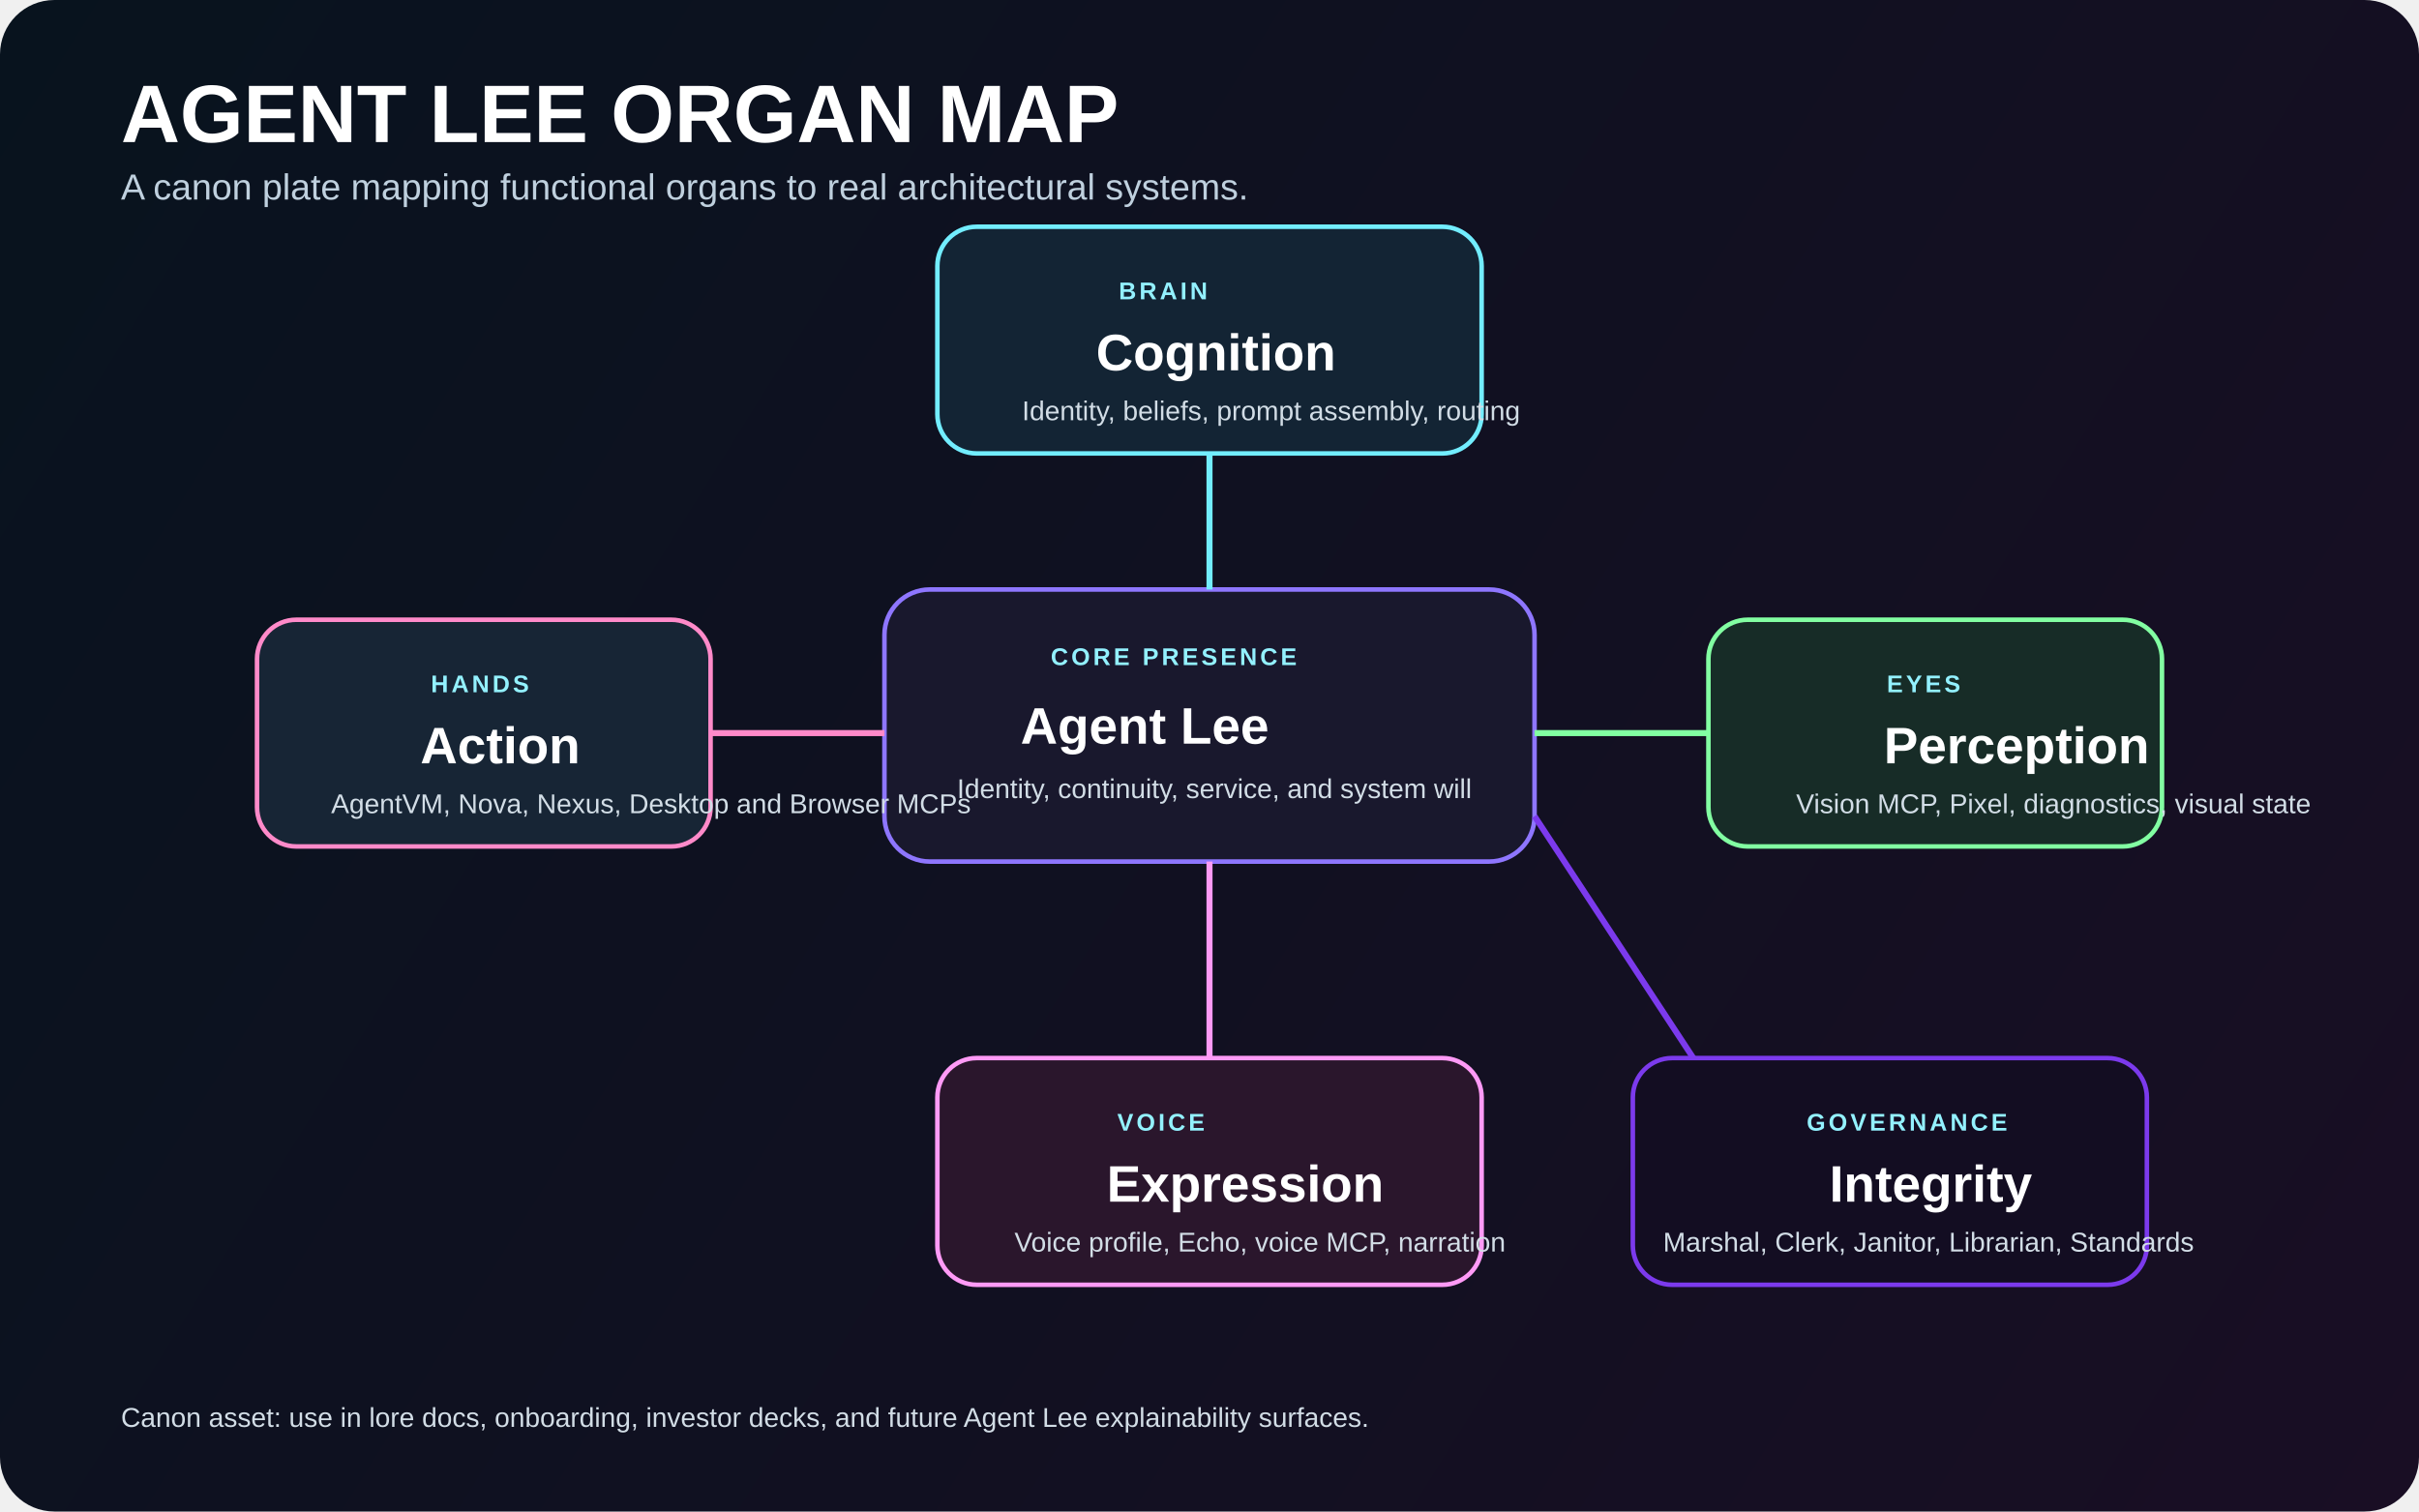
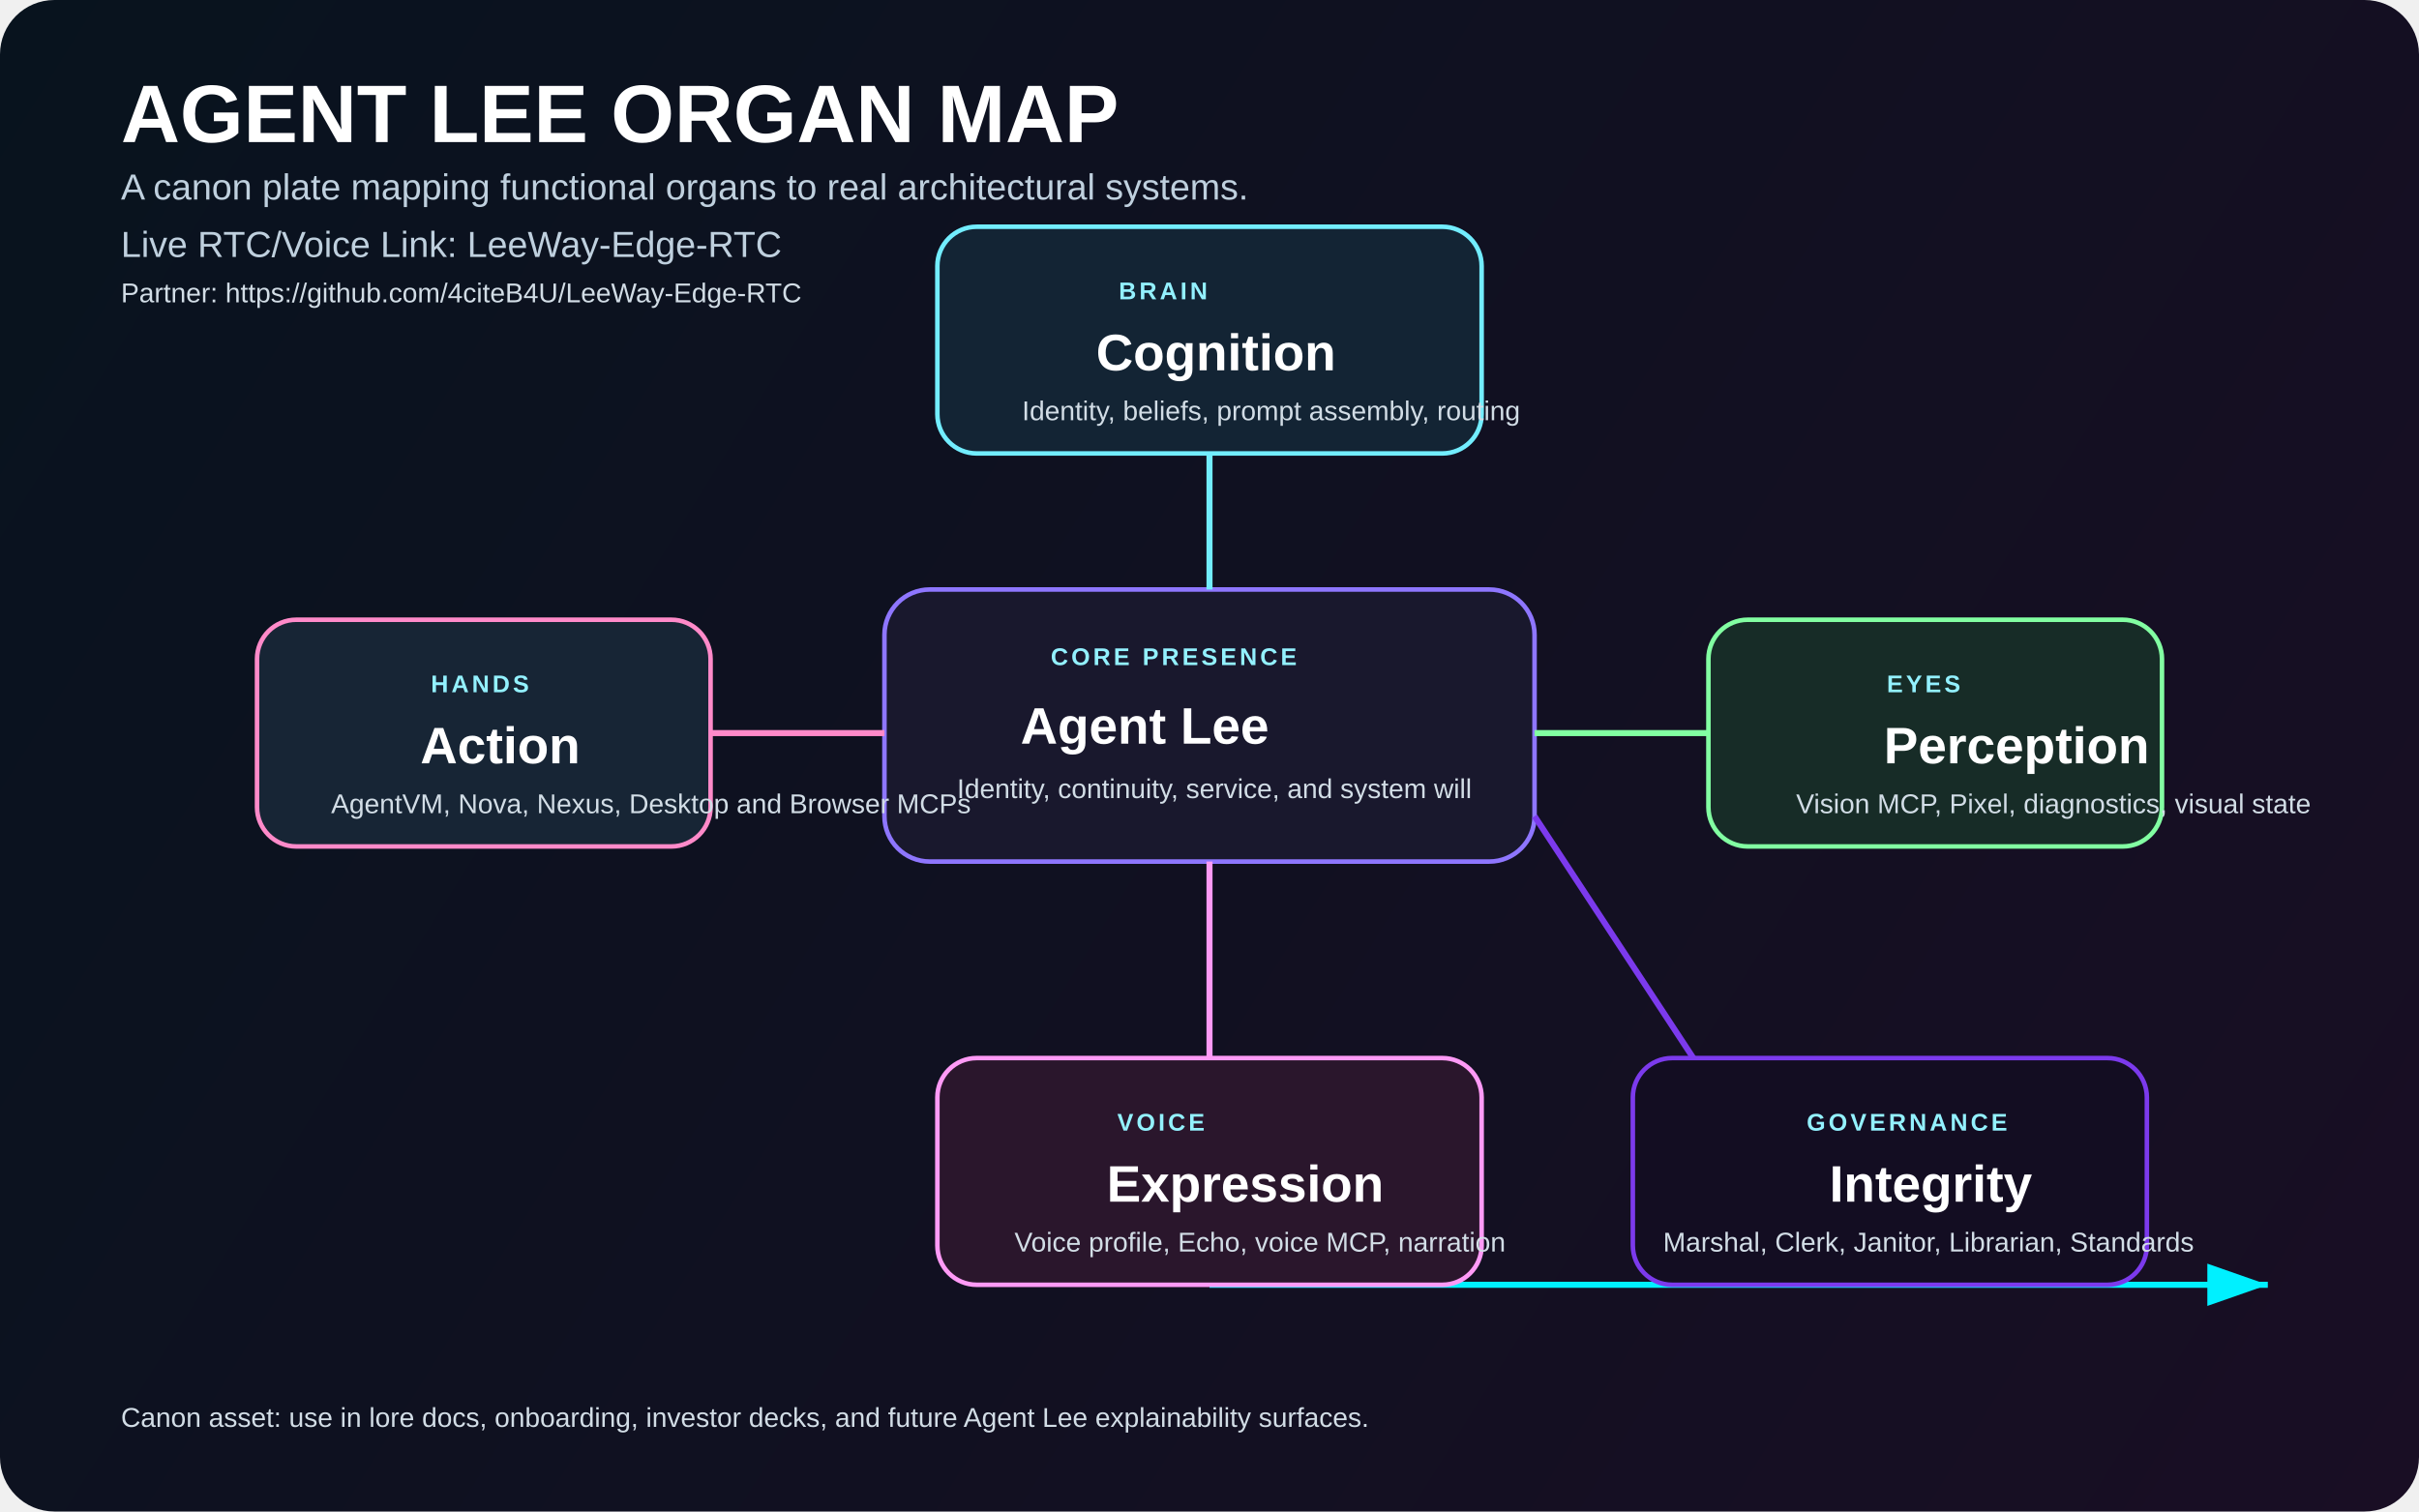
<svg xmlns="http://www.w3.org/2000/svg" width="1600" height="1000" viewBox="0 0 1600 1000" fill="none">
  <defs>
    <linearGradient id="bg" x1="0" y1="0" x2="1600" y2="1000" gradientUnits="userSpaceOnUse">
      <stop stop-color="#08131E" />
      <stop offset="1" stop-color="#190E24" />
    </linearGradient>
    <style>
      .title { font: 800 54px 'Segoe UI', Arial, sans-serif; fill: white; }
      .subtitle { font: 500 24px 'Segoe UI', Arial, sans-serif; fill: #BFD0DE; }
      .label { font: 700 34px 'Segoe UI', Arial, sans-serif; fill: white; }
      .small { font: 500 18px 'Segoe UI', Arial, sans-serif; fill: #D2DDE6; }
      .caps { font: 800 16px 'Segoe UI', Arial, sans-serif; fill: #93F1FF; letter-spacing: 2px; }
    </style>
  </defs>
  <rect width="1600" height="1000" rx="36" fill="url(#bg)" />
  <text x="80" y="94" class="title">AGENT LEE ORGAN MAP</text>
+   <text x="80" y="170" class="subtitle" fill="#00F0FF">Live RTC/Voice Link: LeeWay-Edge-RTC</text>
+   <text x="80" y="200" class="small" fill="#A7F7FF">Partner: https://github.com/4citeB4U/LeeWay-Edge-RTC</text>
+   <line x1="800" y1="850" x2="1500" y2="850" stroke="#00F0FF" stroke-width="4" marker-end="url(#arrowhead)" />
+   <text x="1100" y="840" class="small" fill="#00F0FF">RTC/Voice Backbone</text>
+   <defs>
+     <marker id="arrowhead" markerWidth="10" markerHeight="7" refX="10" refY="3.5" orient="auto">
+       <polygon points="0 0, 10 3.5, 0 7" fill="#00F0FF" />
+     </marker>
+   </defs>
  <text x="80" y="132" class="subtitle">A canon plate mapping functional organs to real architectural systems.</text>
  <rect x="585" y="390" width="430" height="180" rx="30" fill="#19182D" stroke="#8E76FF" stroke-width="3" />
  <text x="695" y="440" class="caps">CORE PRESENCE</text>
  <text x="675" y="492" class="label">Agent Lee</text>
  <text x="633" y="528" class="small">Identity, continuity, service, and system will</text>
  <rect x="620" y="150" width="360" height="150" rx="26" fill="#132434" stroke="#72EDFF" stroke-width="3" />
  <text x="740" y="198" class="caps">BRAIN</text>
  <text x="725" y="245" class="label">Cognition</text>
  <text x="676" y="278" class="small">Identity, beliefs, prompt assembly, routing</text>
  <rect x="170" y="410" width="300" height="150" rx="26" fill="#172535" stroke="#FF8AC9" stroke-width="3" />
  <text x="285" y="458" class="caps">HANDS</text>
  <text x="278" y="505" class="label">Action</text>
  <text x="219" y="538" class="small">AgentVM, Nova, Nexus, Desktop and Browser MCPs</text>
  <rect x="1130" y="410" width="300" height="150" rx="26" fill="#172C27" stroke="#82FFA2" stroke-width="3" />
  <text x="1248" y="458" class="caps">EYES</text>
  <text x="1246" y="505" class="label">Perception</text>
  <text x="1188" y="538" class="small">Vision MCP, Pixel, diagnostics, visual state</text>
  <rect x="620" y="700" width="360" height="150" rx="26" fill="#2A162C" stroke="#FF9AF6" stroke-width="3" />
  <text x="739" y="748" class="caps">VOICE</text>
  <text x="732" y="795" class="label">Expression</text>
  <text x="671" y="828" class="small">Voice profile, Echo, voice MCP, narration</text>
  <rect x="1080" y="700" width="340" height="150" rx="26" fill="#130D22" stroke="#7C3AED" stroke-width="3" />
  <text x="1195" y="748" class="caps">GOVERNANCE</text>
  <text x="1210" y="795" class="label">Integrity</text>
  <text x="1100" y="828" class="small">Marshal, Clerk, Janitor, Librarian, Standards</text>
  <path d="M800 300V390" stroke="#72EDFF" stroke-width="4" />
  <path d="M470 485H585" stroke="#FF8AC9" stroke-width="4" />
  <path d="M1015 485H1130" stroke="#82FFA2" stroke-width="4" />
  <path d="M800 570V700" stroke="#FF9AF6" stroke-width="4" />
  <path d="M1015 540L1120 700" stroke="#7C3AED" stroke-width="4" />
  <text x="80" y="944" class="small">Canon asset: use in lore docs, onboarding, investor decks, and future Agent Lee explainability surfaces.</text>
</svg>
